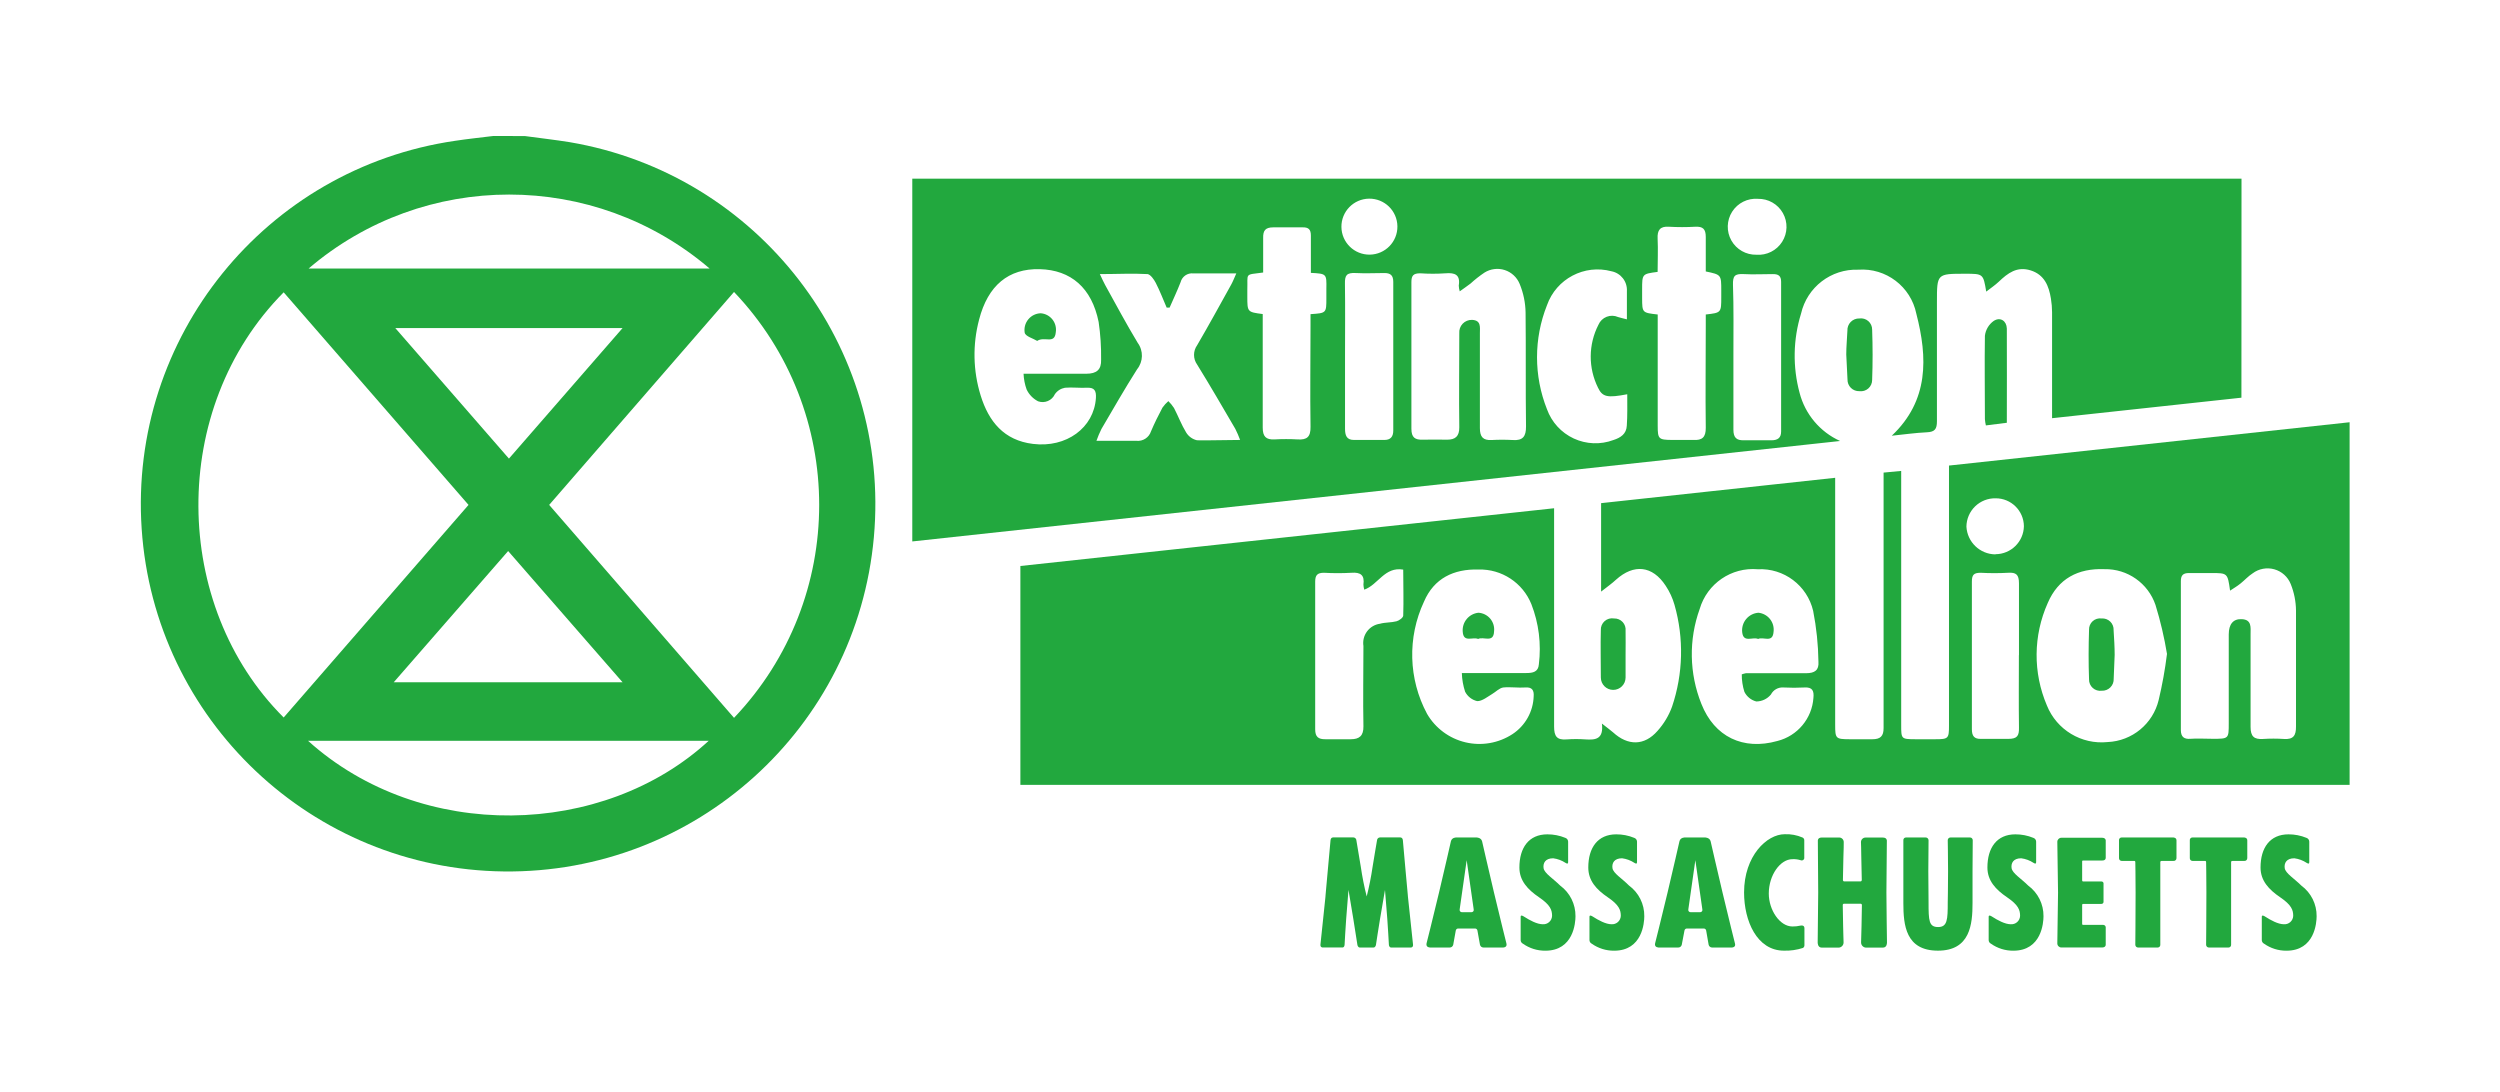
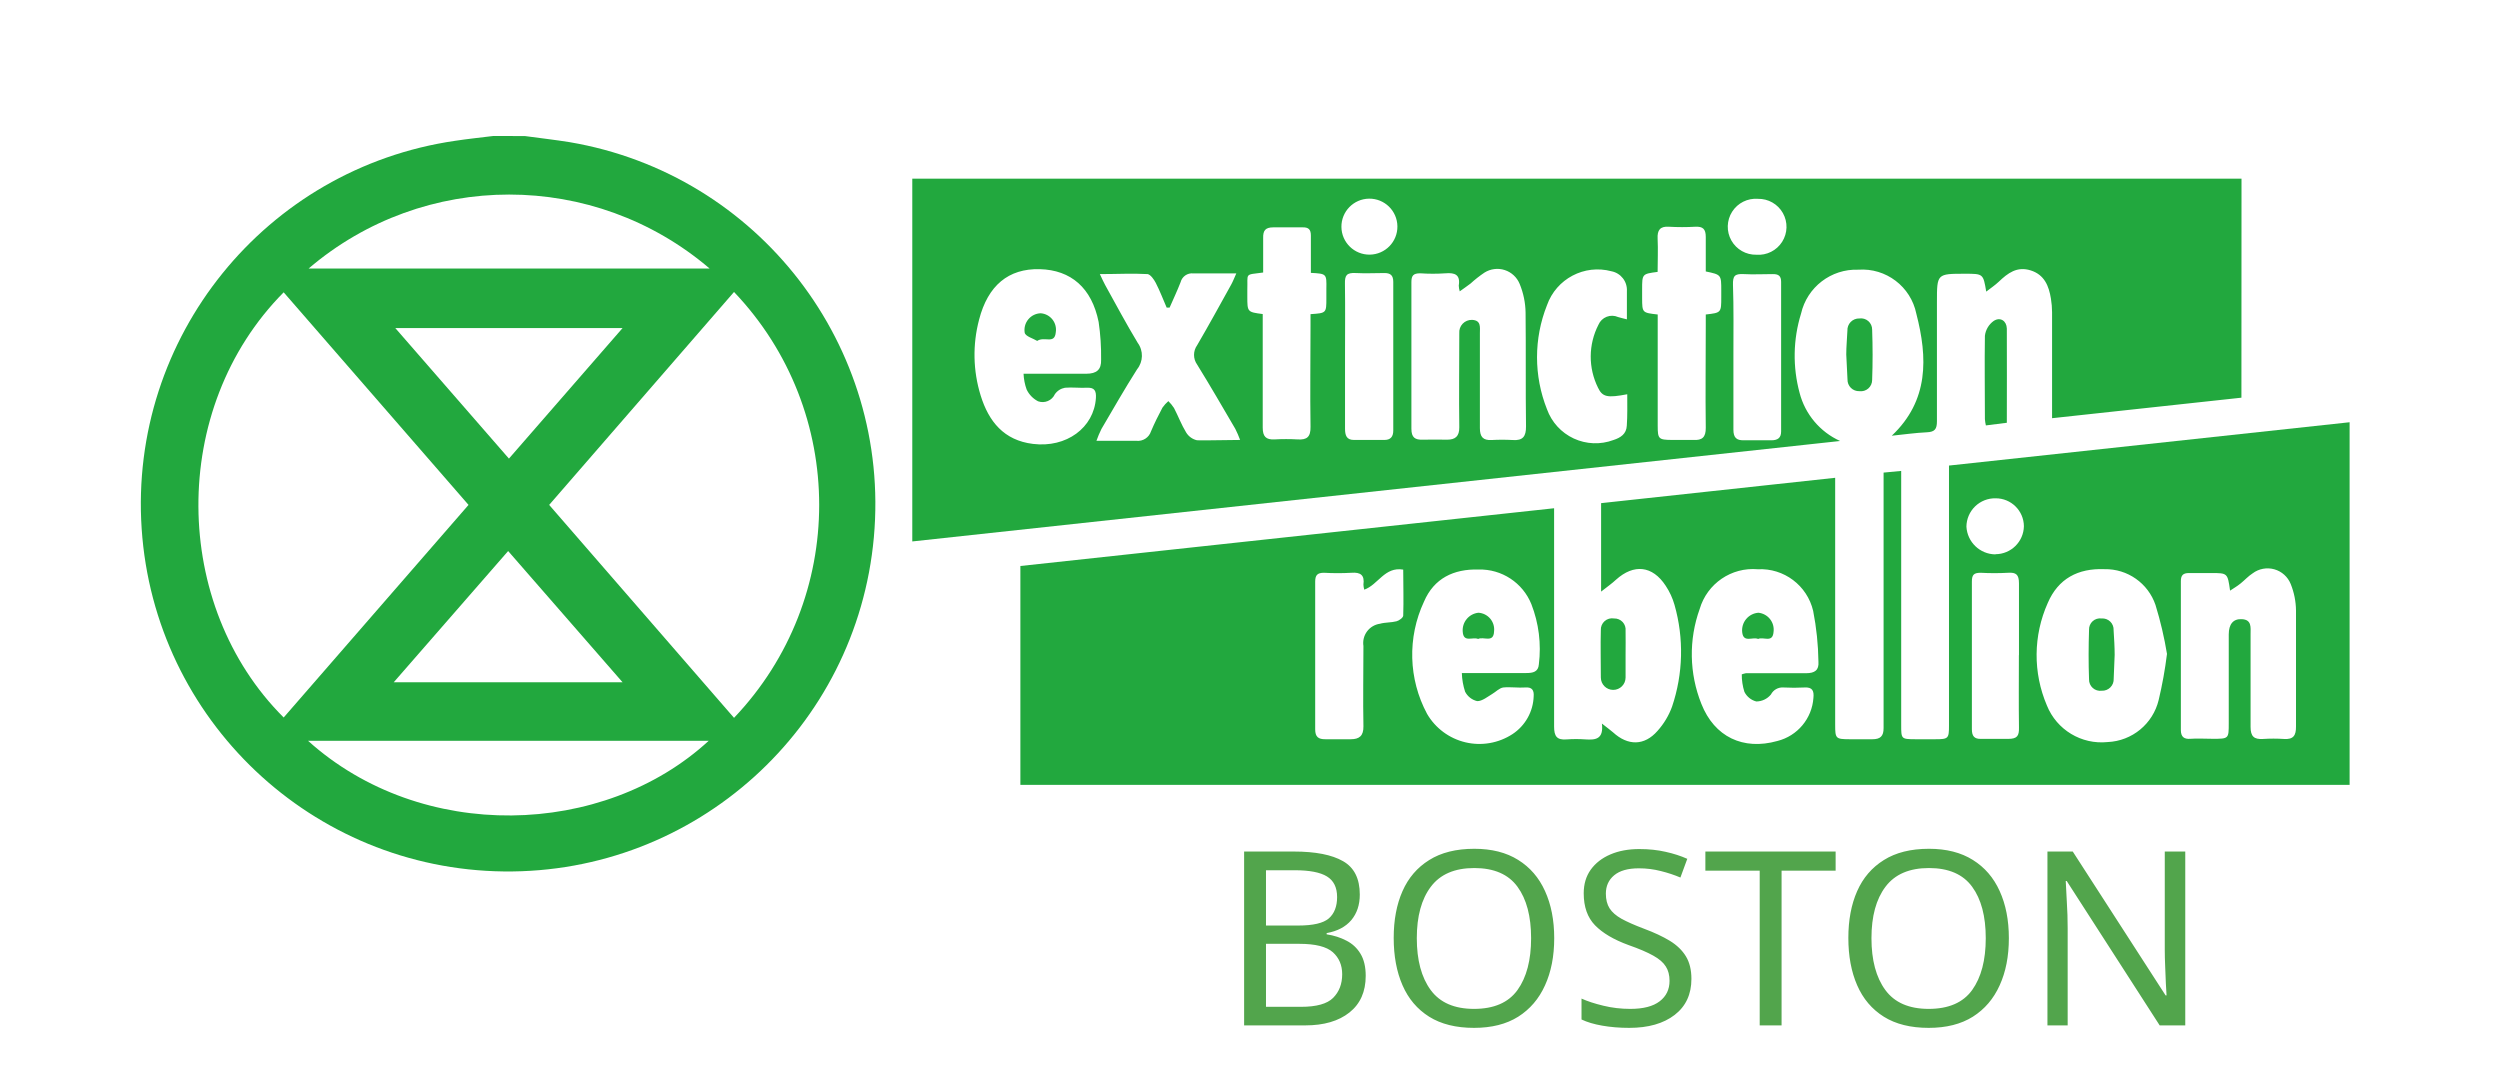
<svg xmlns="http://www.w3.org/2000/svg" id="Layer_1" data-name="Layer 1" width="284" height="124" viewBox="0 0 284 124" version="1.1">
  <defs id="defs4">
    <style id="style2">
      .cls-1 {
        fill: #22a83e;
      }
    </style>
  </defs>
  <g id="g28" transform="translate(6.225474,7.097274)">
    <path class="cls-1" d="m 53.41,8.36 c 1.69,0.23 3.38,0.42 5.06,0.69 a 41.72,41.72 0 1 1 -13,-0.15 c 1.44,-0.22 2.9,-0.37 4.35,-0.55 z m 2.75,41.9 21,24.19 a 35.08,35.08 0 0 0 0,-48.38 z M 26,74.41 47,50.26 26,26.11 c -13.09,13.2 -12.74,35.6 0,48.3 z m 2.77,2.65 c 12.9,11.61 33.56,11 45.51,0 z m 0,-53.65 h 45.62 a 35.07,35.07 0 0 0 -45.56,0 z m 35.73,47 -13,-14.91 -13,14.91 z M 38.68,30.17 51.59,45 64.5,30.17 Z" id="path8" style="fill:#22a83e" />
    <path class="cls-1" d="M 175.66,60.11 V 50.06 l 26.59,-2.88 c 0,0.6 0,1.07 0,1.54 q 0,13.26 0,26.52 c 0,1.57 0.07,1.63 1.6,1.64 0.88,0 1.76,0 2.64,0 0.88,0 1.27,-0.34 1.26,-1.28 0,-4.52 0,-9 0,-13.56 q 0,-7 0,-14 v -1.45 l 2,-0.19 v 1.49 q 0,13.68 0,27.36 c 0,1.6 0,1.62 1.59,1.63 h 2.28 c 1.49,0 1.56,-0.08 1.56,-1.55 q 0,-10.2 0,-20.4 c 0,-3 0,-6 0,-9.14 l 45.51,-4.92 v 41.19 h -151 V 57.2 l 60.63,-6.56 v 1.52 c 0,7.76 0,15.52 0,23.28 0,1.1 0.31,1.55 1.42,1.46 a 14.65,14.65 0 0 1 2.16,0 c 1.1,0.07 2.07,0 1.85,-1.8 0.58,0.46 0.94,0.71 1.27,1 1.68,1.54 3.56,1.54 5.05,-0.17 a 8.45,8.45 0 0 0 1.65,-2.75 19.47,19.47 0 0 0 0.28,-11.56 7.71,7.71 0 0 0 -1,-2.17 c -1.5,-2.3 -3.62,-2.52 -5.65,-0.69 -0.46,0.43 -0.99,0.8 -1.69,1.35 z m 64.29,7.11 a 42.08,42.08 0 0 0 -1.31,-5.59 6,6 0 0 0 -5.8,-4.07 c -3,-0.12 -5.26,1.08 -6.44,3.84 a 14.53,14.53 0 0 0 -0.1,11.64 6.69,6.69 0 0 0 6.9,4.16 6.24,6.24 0 0 0 5.8,-4.78 47.73,47.73 0 0 0 0.94,-5.2 z m -80.11,2.14 c 2.61,0 5,0 7.31,0 0.76,0 1.38,-0.12 1.44,-1 a 14.06,14.06 0 0 0 -0.85,-6.82 6.29,6.29 0 0 0 -6,-3.94 c -2.82,-0.08 -5.07,1 -6.2,3.65 a 14.23,14.23 0 0 0 0.35,12.75 6.88,6.88 0 0 0 9.7,2.3 A 5.35,5.35 0 0 0 168,72 c 0.05,-0.68 -0.18,-1.06 -0.95,-1 -0.77,0.06 -1.69,-0.08 -2.51,0 -0.45,0.07 -0.84,0.5 -1.27,0.75 -0.43,0.25 -1.14,0.83 -1.69,0.8 a 2.07,2.07 0 0 1 -1.37,-1.07 7.5,7.5 0 0 1 -0.37,-2.12 z m 31.8,0.15 a 3.08,3.08 0 0 1 0.47,-0.13 c 2.28,0 4.55,0 6.83,0 1,0 1.48,-0.35 1.41,-1.3 a 32.41,32.41 0 0 0 -0.6,-5.78 6.14,6.14 0 0 0 -6.29,-4.73 6.31,6.31 0 0 0 -6.6,4.51 15.17,15.17 0 0 0 0.19,10.78 c 1.48,3.75 4.75,5.31 8.63,4.22 a 5.43,5.43 0 0 0 4.1,-4.9 c 0.08,-0.79 -0.11,-1.23 -1,-1.18 a 22.46,22.46 0 0 1 -2.4,0 1.48,1.48 0 0 0 -1.43,0.8 2.17,2.17 0 0 1 -1.66,0.79 2.09,2.09 0 0 1 -1.35,-1.09 6.39,6.39 0 0 1 -0.3,-1.99 z M 247.11,60 c -0.28,-2 -0.28,-2 -2.15,-2 -0.84,0 -1.68,0 -2.52,0 -0.67,0 -0.92,0.26 -0.92,0.92 q 0,8.46 0,16.91 c 0,0.8 0.38,1.06 1.1,1 0.72,-0.06 1.68,0 2.52,0 1.82,0 1.82,0 1.82,-1.77 0,-3.36 0,-6.72 0,-10.08 0,-1.19 0.52,-1.79 1.48,-1.74 1.15,0.05 1,0.94 1,1.68 0,3.52 0,7 0,10.56 0,1.08 0.39,1.43 1.4,1.37 a 18,18 0 0 1 2.4,0 c 1.06,0.07 1.37,-0.39 1.36,-1.41 0,-4.4 0,-8.8 0,-13.19 a 8.24,8.24 0 0 0 -0.6,-3 2.83,2.83 0 0 0 -4.32,-1.22 c -0.5,0.32 -0.91,0.78 -1.37,1.15 -0.46,0.37 -0.73,0.5 -1.2,0.82 z m -98.36,-0.13 a 2.25,2.25 0 0 1 -0.09,-0.56 c 0.15,-1.07 -0.32,-1.42 -1.36,-1.34 a 27.35,27.35 0 0 1 -3.12,0 c -0.73,0 -1,0.25 -1,1 q 0,8.4 0,16.79 c 0,0.86 0.37,1.13 1.16,1.12 1,0 1.92,0 2.88,0 0.96,0 1.46,-0.37 1.44,-1.47 -0.06,-3 0,-6.08 0,-9.12 a 2.21,2.21 0 0 1 1.88,-2.53 c 0.6,-0.17 1.27,-0.12 1.88,-0.28 0.3,-0.08 0.75,-0.41 0.76,-0.64 0.06,-1.74 0,-3.49 0,-5.23 -2.12,-0.36 -2.85,1.73 -4.43,2.28 z m 74.38,7.45 c 0,-2.72 0,-5.43 0,-8.15 0,-1 -0.33,-1.26 -1.24,-1.2 a 28.35,28.35 0 0 1 -3.11,0 c -0.78,0 -1,0.23 -1,1 q 0,8.39 0,16.78 c 0,0.77 0.28,1.1 1,1.09 1,0 2.08,0 3.12,0 1.04,0 1.25,-0.35 1.23,-1.28 -0.04,-2.71 -0.01,-5.47 -0.01,-8.22 z m -2.67,-11.46 a 3.24,3.24 0 0 0 3.23,-3.18 3.2,3.2 0 0 0 -3.21,-3.17 3.25,3.25 0 0 0 -3.32,3.22 3.33,3.33 0 0 0 3.29,3.15 z" id="path10" style="fill:#22a83e" />
    <path class="cls-1" d="m 248.4,38.08 -21.51,2.33 c 0,-0.47 0,-0.85 0,-1.23 0,-3.6 0,-7.2 0,-10.8 a 9.83,9.83 0 0 0 -0.13,-1.55 c -0.23,-1.44 -0.74,-2.72 -2.3,-3.21 -1.56,-0.49 -2.6,0.31 -3.63,1.29 -0.41,0.39 -0.89,0.71 -1.42,1.12 C 219.07,24 219.07,24 217,24 c -3.19,0 -3.19,0 -3.19,3.2 0,4.52 0,9 0,13.56 0,0.87 -0.23,1.21 -1.13,1.25 -1.31,0.06 -2.62,0.25 -4,0.39 4.23,-4 4.08,-8.87 2.79,-13.86 a 6.27,6.27 0 0 0 -6.59,-5 6.43,6.43 0 0 0 -6.51,5 16.18,16.18 0 0 0 -0.16,9 8.27,8.27 0 0 0 4.6,5.46 L 97.41,54.41 V 13.2 h 151 z M 159.6,26 a 2.73,2.73 0 0 1 -0.11,-0.65 c 0.2,-1.24 -0.43,-1.49 -1.51,-1.4 a 20.74,20.74 0 0 1 -2.87,0 c -0.8,0 -1,0.28 -1,1 q 0,8.33 0,16.66 c 0,1 0.41,1.27 1.3,1.24 0.89,-0.03 1.84,0 2.76,0 0.92,0 1.39,-0.37 1.38,-1.41 -0.05,-3.55 0,-7.11 0,-10.67 A 1.41,1.41 0 0 1 161,29.24 c 1.05,0.05 0.89,0.84 0.89,1.5 0,3.6 0,7.19 0,10.79 0,1 0.35,1.41 1.33,1.36 a 20.93,20.93 0 0 1 2.4,0 c 1.15,0.08 1.52,-0.4 1.51,-1.55 -0.06,-4.31 0,-8.63 -0.05,-12.94 a 8.89,8.89 0 0 0 -0.67,-3.24 2.74,2.74 0 0 0 -4,-1.29 13.57,13.57 0 0 0 -1.59,1.25 c -0.36,0.28 -0.74,0.53 -1.22,0.88 z m -49.55,9.36 h 1.37 c 1.92,0 3.84,0 5.75,0 1.19,0 1.73,-0.47 1.69,-1.6 a 26.63,26.63 0 0 0 -0.28,-4.28 c -0.78,-3.87 -3.14,-5.91 -6.69,-6 -3.55,-0.09 -5.89,1.85 -6.89,5.73 a 15.61,15.61 0 0 0 0.18,8.63 c 0.91,2.94 2.64,5.09 5.94,5.49 3.79,0.47 6.93,-1.83 7.15,-5.21 0.05,-0.81 -0.15,-1.21 -1,-1.17 -0.85,0.04 -1.69,-0.07 -2.51,0 a 1.78,1.78 0 0 0 -1.15,0.73 1.53,1.53 0 0 1 -1.91,0.81 2.91,2.91 0 0 1 -1.3,-1.34 6,6 0 0 1 -0.35,-1.79 z m 24.6,7.52 a 11.75,11.75 0 0 0 -0.54,-1.25 c -1.43,-2.45 -2.85,-4.9 -4.34,-7.31 a 1.89,1.89 0 0 1 0,-2.2 c 1.33,-2.28 2.59,-4.58 3.87,-6.89 0.2,-0.36 0.34,-0.74 0.58,-1.27 -1.78,0 -3.34,0 -4.89,0 a 1.34,1.34 0 0 0 -1.44,1 c -0.39,1 -0.83,1.93 -1.25,2.89 h -0.33 c -0.41,-0.94 -0.77,-1.9 -1.24,-2.81 -0.2,-0.39 -0.59,-0.94 -0.92,-1 -1.73,-0.1 -3.47,0 -5.43,0 0.27,0.56 0.41,0.91 0.6,1.24 1.22,2.2 2.4,4.42 3.7,6.57 a 2.46,2.46 0 0 1 -0.07,3 c -1.41,2.22 -2.72,4.51 -4.05,6.78 a 12,12 0 0 0 -0.57,1.35 c 1.67,0 3.11,0 4.54,0 a 1.57,1.57 0 0 0 1.66,-1.08 c 0.39,-0.92 0.83,-1.81 1.3,-2.69 a 4,4 0 0 1 0.67,-0.74 4.68,4.68 0 0 1 0.64,0.78 c 0.48,0.92 0.84,1.9 1.38,2.78 a 1.94,1.94 0 0 0 1.24,0.89 c 1.55,0.03 3.11,-0.04 4.89,-0.04 z M 182.09,28.63 V 30 q 0,5.63 0,11.27 c 0,1.51 0.1,1.6 1.65,1.61 0.8,0 1.6,0 2.4,0 1,0.06 1.42,-0.3 1.41,-1.38 -0.05,-3.87 0,-7.75 0,-11.63 v -1.24 c 1.76,-0.2 1.76,-0.2 1.76,-2 q 0,-0.36 0,-0.72 c 0,-1.8 0,-1.8 -1.76,-2.17 0,-1.29 0,-2.61 0,-3.92 0,-0.91 -0.33,-1.2 -1.19,-1.16 a 26.48,26.48 0 0 1 -3,0 c -1,-0.07 -1.33,0.39 -1.28,1.35 0.06,1.27 0,2.54 0,3.78 -1.76,0.23 -1.76,0.23 -1.76,2 q 0,0.48 0,1 c 0.01,1.64 0.01,1.64 1.77,1.84 z m -39.4,-4.72 c 0,-1.47 0,-2.86 0,-4.25 0,-0.68 -0.26,-0.94 -0.91,-0.93 -1.12,0 -2.24,0 -3.35,0 -0.92,0 -1.18,0.37 -1.16,1.21 0,1.31 0,2.62 0,3.92 -2.17,0.29 -1.73,0 -1.8,2 0,0.24 0,0.48 0,0.72 0,1.77 0,1.77 1.75,2 0,0.34 0,0.7 0,1.05 0,4 0,7.91 0,11.86 0,1 0.37,1.38 1.34,1.33 a 23.8,23.8 0 0 1 2.63,0 c 1.06,0.07 1.48,-0.29 1.46,-1.43 -0.06,-3.87 0,-7.75 0,-11.62 v -1.18 c 1.8,-0.12 1.8,-0.12 1.8,-1.8 q 0,-0.54 0,-1.08 C 144.48,24 144.48,24 142.68,23.9 Z m 35.94,13.78 c -2.22,0.42 -2.81,0.34 -3.32,-0.74 a 7.93,7.93 0 0 1 0.05,-7.16 1.68,1.68 0 0 1 2.23,-0.87 c 0.28,0.1 0.58,0.14 1,0.26 0,-1.15 0,-2.18 0,-3.2 a 2.17,2.17 0 0 0 -1.75,-2.26 6.09,6.09 0 0 0 -7.33,3.86 16,16 0 0 0 0,11.81 5.85,5.85 0 0 0 7.55,3.5 c 0.81,-0.26 1.48,-0.69 1.52,-1.64 0.08,-1.16 0.05,-2.31 0.05,-3.57 z m -32.06,-4.36 c 0,2.76 0,5.52 0,8.27 0,0.75 0.17,1.28 1,1.28 1.16,0 2.32,0 3.48,0 0.68,0 1,-0.36 1,-1.06 q 0,-8.45 0,-16.9 c 0,-0.75 -0.33,-1 -1,-1 -1.08,0 -2.16,0.06 -3.24,0 -1.08,-0.06 -1.27,0.27 -1.25,1.22 0.04,2.75 0.01,5.46 0.01,8.18 z m 44.12,0 c 0,2.79 0,5.59 0,8.38 0,0.9 0.34,1.23 1.19,1.21 1,0 2.07,0 3.11,0 0.71,0 1.12,-0.25 1.12,-1 q 0,-8.5 0,-17 c 0,-0.68 -0.3,-0.9 -1,-0.88 -1.08,0 -2.16,0.06 -3.23,0 -1.07,-0.06 -1.26,0.23 -1.24,1.21 0.09,2.61 0.05,5.33 0.05,8.04 z M 149.3,15.47 a 3.18,3.18 0 1 0 0.08,6.36 3.18,3.18 0 1 0 -0.08,-6.36 z m 44,6.37 a 3.18,3.18 0 1 0 0.17,-6.35 3.18,3.18 0 1 0 -0.17,6.35 z" id="path12" style="fill:#22a83e" />
    <path class="cls-1" d="m 221.75,40.93 -2.38,0.3 a 4.79,4.79 0 0 1 -0.11,-0.71 c 0,-3.16 -0.05,-6.31 0,-9.47 a 2.42,2.42 0 0 1 1,-1.69 c 0.75,-0.49 1.47,0 1.49,0.87 0.02,3.56 0,7.11 0,10.7 z" id="path14" style="fill:#22a83e" />
    <path class="cls-1" d="m 203.51,33.17 c 0,-0.87 0.09,-1.78 0.13,-2.7 a 1.32,1.32 0 0 1 1.36,-1.39 1.27,1.27 0 0 1 1.45,1.27 c 0.07,1.91 0.07,3.82 0,5.72 A 1.28,1.28 0 0 1 205,37.34 1.3,1.3 0 0 1 203.65,36 c -0.05,-1 -0.09,-1.88 -0.14,-2.83 z" id="path16" style="fill:#22a83e" />
    <path class="cls-1" d="m 178.44,67.24 c 0,0.88 0,1.76 0,2.63 a 1.405,1.405 0 0 1 -2.81,0 c 0,-1.79 -0.05,-3.59 0,-5.38 a 1.28,1.28 0 0 1 1.5,-1.33 1.27,1.27 0 0 1 1.31,1.4 c 0.02,0.93 0,1.81 0,2.68 z" id="path18" style="fill:#22a83e" />
    <path class="cls-1" d="m 234,67.3 -0.11,2.7 a 1.3,1.3 0 0 1 -1.36,1.37 1.27,1.27 0 0 1 -1.44,-1.29 c -0.07,-1.87 -0.06,-3.75 0,-5.63 a 1.25,1.25 0 0 1 1.42,-1.29 1.27,1.27 0 0 1 1.37,1.34 c 0.06,0.96 0.12,1.88 0.12,2.8 z" id="path20" style="fill:#22a83e" />
    <path class="cls-1" d="m 161.69,65.49 c -0.61,-0.28 -1.67,0.47 -1.75,-0.83 a 2,2 0 0 1 1.78,-2.15 1.9,1.9 0 0 1 1.78,2.12 c -0.05,1.37 -1.21,0.54 -1.81,0.86 z" id="path22" style="fill:#22a83e" />
    <path class="cls-1" d="m 193.5,65.49 c -0.61,-0.28 -1.67,0.48 -1.81,-0.75 a 2,2 0 0 1 1.84,-2.23 1.93,1.93 0 0 1 1.72,2.18 c -0.1,1.31 -1.17,0.5 -1.75,0.8 z" id="path24" style="fill:#22a83e" />
    <path class="cls-1" d="m 111.6,31.63 c -0.45,-0.28 -1.33,-0.51 -1.42,-0.93 a 1.9,1.9 0 0 1 1.82,-2.21 1.87,1.87 0 0 1 1.71,2.17 c -0.13,1.4 -1.29,0.41 -2.11,0.97 z" id="path26" style="fill:#22a83e" />
  </g>
-   <g id="g56" transform="matrix(0.4617124,0,0,0.4617124,23.44725,71.96318)">
-     <path class="cls-1" d="m 296.88,76.55 c 0.07,0.72 -0.53,0.72 -0.53,0.72 h -4.88 c 0,0 -0.47,0 -0.53,-0.68 0,0 -0.28,-5.09 -0.39,-6.33 -0.11,-1.24 -0.57,-7.16 -0.57,-7.16 0,0 -1,5.92 -1.22,7.14 -0.22,1.22 -1,6.36 -1,6.36 0,0 -0.09,0.67 -0.62,0.67 h -3.33 c -0.53,0 -0.62,-0.67 -0.62,-0.67 0,0 -0.79,-5.14 -1,-6.36 -0.21,-1.22 -1.19,-7.15 -1.19,-7.15 0,0 -0.46,5.92 -0.57,7.16 -0.11,1.24 -0.39,6.33 -0.39,6.33 -0.06,0.73 -0.53,0.68 -0.53,0.68 h -4.88 c 0,0 -0.6,0 -0.53,-0.72 0.19,-1.81 1.39,-13.22 1.24,-11.85 -0.15,1.37 1.21,-13.41 1.24,-13.8 0.07,-0.77 0.66,-0.71 0.66,-0.71 h 5 a 0.75,0.75 0 0 1 0.7,0.71 c 0.06,0.33 0.77,4.71 1.09,6.52 a 70.8,70.8 0 0 0 1.45,7.29 71,71 0 0 0 1.45,-7.29 c 0.32,-1.81 1,-6.2 1.09,-6.52 a 0.75,0.75 0 0 1 0.7,-0.71 h 5 c 0,0 0.59,-0.06 0.66,0.71 0,0.39 1.38,15.11 1.24,13.8 -0.14,-1.31 1.07,10.05 1.26,11.86 z" id="path30" style="fill:#22a83e" />
-     <path class="cls-1" d="m 318.92,77.27 h -4.7 a 0.88,0.88 0 0 1 -0.87,-0.69 l -0.63,-3.51 a 0.59,0.59 0 0 0 -0.6,-0.48 H 308 a 0.59,0.59 0 0 0 -0.6,0.48 l -0.63,3.51 a 0.88,0.88 0 0 1 -0.87,0.69 h -4.7 c 0,0 -1.21,0.07 -1,-1 0,0 1.58,-6.26 3.08,-12.55 1.44,-6 2.8,-12.12 2.92,-12.59 0.24,-1 1.37,-0.94 1.37,-0.94 h 4.93 c 0,0 1.13,0 1.37,0.94 0.12,0.48 1.49,6.56 2.93,12.62 1.49,6.27 3.06,12.52 3.06,12.52 0.27,1.07 -0.94,1 -0.94,1 z m -7.12,-9.42 -1.72,-12.07 a 0.42,0.42 0 0 0 0,-0.09 0.37,0.37 0 0 0 0,0.09 l -1.72,12.07 a 0.57,0.57 0 0 0 0.6,0.73 h 2.28 a 0.56,0.56 0 0 0 0.56,-0.73 z" id="path32" style="fill:#22a83e" />
-     <path class="cls-1" d="m 336.85,69.58 c 0,1.55 -0.46,8.47 -7.42,8.47 a 9.42,9.42 0 0 1 -5.52,-1.73 1,1 0 0 1 -0.55,-0.87 V 69.7 c 0,-0.51 0.51,-0.24 0.79,-0.06 1.4,0.91 3.24,1.9 4.62,1.9 a 2.14,2.14 0 0 0 2.32,-2.06 c 0,-1.39 -0.37,-2.65 -3.2,-4.57 -2.83,-1.92 -4.84,-4.11 -4.84,-7.33 0,-4.87 2.32,-8.16 6.88,-8.16 a 11.52,11.52 0 0 1 4.41,0.86 1,1 0 0 1 0.7,0.93 v 5 c 0,0.66 -0.42,0.34 -0.62,0.24 a 7.21,7.21 0 0 0 -3.06,-1.14 c -1.92,0 -2.54,1.17 -2.36,2.43 0.18,1.26 2.36,2.56 4.09,4.29 a 9.23,9.23 0 0 1 3.76,7.55 z" id="path34" style="fill:#22a83e" />
-     <path class="cls-1" d="m 353.78,69.58 c 0,1.55 -0.46,8.47 -7.42,8.47 a 9.42,9.42 0 0 1 -5.52,-1.73 1,1 0 0 1 -0.55,-0.87 V 69.7 c 0,-0.51 0.51,-0.24 0.79,-0.06 1.4,0.91 3.24,1.9 4.62,1.9 a 2.14,2.14 0 0 0 2.3,-2.06 c 0,-1.39 -0.37,-2.65 -3.2,-4.57 -2.83,-1.92 -4.8,-4.1 -4.8,-7.33 0,-4.87 2.32,-8.16 6.88,-8.16 a 11.52,11.52 0 0 1 4.41,0.86 1,1 0 0 1 0.7,0.93 v 5 c 0,0.66 -0.42,0.34 -0.62,0.24 a 7.21,7.21 0 0 0 -3.06,-1.14 c -1.92,0 -2.54,1.17 -2.36,2.43 0.18,1.26 2.34,2.52 4.05,4.26 a 9.23,9.23 0 0 1 3.78,7.58 z" id="path36" style="fill:#22a83e" />
-     <path class="cls-1" d="m 375.18,77.27 h -4.7 a 0.88,0.88 0 0 1 -0.87,-0.69 L 369,73.07 a 0.59,0.59 0 0 0 -0.6,-0.48 h -4.13 a 0.59,0.59 0 0 0 -0.6,0.48 L 363,76.58 a 0.88,0.88 0 0 1 -0.87,0.69 h -4.7 c 0,0 -1.21,0.07 -1,-1 0,0 1.58,-6.26 3.08,-12.55 1.44,-6 2.8,-12.12 2.92,-12.59 0.24,-1 1.37,-0.94 1.37,-0.94 h 4.93 c 0,0 1.13,0 1.37,0.94 0.12,0.48 1.49,6.56 2.93,12.62 1.49,6.27 3.06,12.52 3.06,12.52 0.3,1.07 -0.91,1 -0.91,1 z m -7.12,-9.42 -1.72,-12.07 a 0.42,0.42 0 0 0 0,-0.09 0.37,0.37 0 0 0 0,0.09 l -1.72,12.07 a 0.57,0.57 0 0 0 0.6,0.73 h 2.28 a 0.56,0.56 0 0 0 0.56,-0.73 z" id="path38" style="fill:#22a83e" />
-     <path class="cls-1" d="m 393.18,72.52 v 4.22 a 0.75,0.75 0 0 1 -0.36,0.63 13.86,13.86 0 0 1 -4.67,0.67 c -6.68,0 -9.82,-7.35 -9.82,-14.31 0,-9 5.59,-14.34 10,-14.34 a 10,10 0 0 1 4.38,0.81 0.73,0.73 0 0 1 0.43,0.68 v 4.21 a 0.64,0.64 0 0 1 -0.91,0.69 5.85,5.85 0 0 0 -2,-0.25 c -3,0 -5.81,3.91 -5.82,8.44 0,4.06 2.69,8.12 5.82,8.12 a 8.33,8.33 0 0 0 2,-0.22 c 1.03,-0.18 0.95,0.65 0.95,0.65 z" id="path40" style="fill:#22a83e" />
-     <path class="cls-1" d="m 413.49,76 c 0,0 0.07,1.29 -1,1.29 h -4.22 a 1.27,1.27 0 0 1 -1.15,-1.34 c 0,-0.52 0.11,-3.12 0.11,-4 0,-0.7 0.07,-4.07 0.09,-5.14 a 0.32,0.32 0 0 0 -0.29,-0.32 h -4.13 a 0.31,0.31 0 0 0 -0.29,0.32 c 0,1.06 0.09,4.44 0.09,5.14 0,0.91 0.11,3.51 0.11,4 a 1.27,1.27 0 0 1 -1.15,1.34 h -4.22 c -1.06,0 -1,-1.29 -1,-1.29 0,0 0.13,-10.56 0.13,-12.26 0,-1.7 -0.09,-12.74 -0.09,-12.74 0,0 -0.09,-0.8 1,-0.8 h 4.24 a 1.12,1.12 0 0 1 1.13,1.13 c 0,0 0,2.3 -0.08,3.62 0,1 -0.1,4.51 -0.12,5.67 0,0.38 0.29,0.38 0.29,0.38 H 407 c 0,0 0.29,0 0.29,-0.37 0,-1.16 -0.09,-4.66 -0.12,-5.67 0,-1.32 -0.08,-3.62 -0.08,-3.62 a 1.12,1.12 0 0 1 1.13,-1.13 h 4.24 c 1.07,0 1,0.8 1,0.8 0,0 -0.11,10.09 -0.11,12.74 0,2.65 0.14,12.25 0.14,12.25 z" id="path42" style="fill:#22a83e" />
-     <path class="cls-1" d="m 434.54,58.52 c 0,3.89 0,7.8 0,7.8 0,5.26 -0.58,11.72 -8.51,11.72 -7.93,0 -8.51,-6.27 -8.51,-11.72 0,0 0,-5.61 0,-7.8 0,-2.19 0,-7.22 0,-7.62 a 0.64,0.64 0 0 1 0.65,-0.71 H 423 a 0.7,0.7 0 0 1 0.72,0.71 c 0,0.35 -0.06,5.46 -0.06,7.62 0,2.16 0.06,7.65 0.06,7.65 0,4.5 0.08,6.06 2.36,6.06 2.28,0 2.36,-1.86 2.36,-6.06 0,0 0.08,-3.82 0.08,-7.65 0,-3.63 -0.08,-7.27 -0.08,-7.62 a 0.67,0.67 0 0 1 0.68,-0.71 h 4.79 a 0.67,0.67 0 0 1 0.68,0.71 c -0.02,0.35 -0.05,3.97 -0.05,7.62 z" id="path44" style="fill:#22a83e" />
-     <path class="cls-1" d="m 452,69.58 c 0,1.55 -0.46,8.47 -7.42,8.47 a 9.42,9.42 0 0 1 -5.52,-1.73 1,1 0 0 1 -0.55,-0.87 V 69.7 c 0,-0.51 0.51,-0.24 0.79,-0.06 1.4,0.91 3.24,1.9 4.62,1.9 a 2.14,2.14 0 0 0 2.32,-2.06 c 0,-1.39 -0.37,-2.65 -3.2,-4.57 -2.83,-1.92 -4.84,-4.11 -4.84,-7.33 0,-4.87 2.32,-8.16 6.88,-8.16 a 11.52,11.52 0 0 1 4.41,0.86 1,1 0 0 1 0.7,0.93 v 5 c 0,0.66 -0.42,0.34 -0.62,0.24 a 7.21,7.21 0 0 0 -3.06,-1.14 c -1.92,0 -2.54,1.17 -2.36,2.43 0.18,1.26 2.36,2.56 4.09,4.29 a 9.23,9.23 0 0 1 3.76,7.55 z" id="path46" style="fill:#22a83e" />
-     <path class="cls-1" d="m 467.31,72.32 v 4.31 c 0,0 0,0.63 -0.91,0.63 h -10 a 1,1 0 0 1 -1,-1 l 0.18,-12.5 -0.18,-12.5 a 1,1 0 0 1 1,-1 h 10 c 0.9,0 0.91,0.63 0.91,0.63 v 4.31 c 0,0 0.06,0.69 -0.92,0.66 -0.81,0 -2,0 -2.69,0 h -2 a 0.18,0.18 0 0 0 -0.19,0.2 v 4.66 c 0,0 0,0.29 0.2,0.29 h 4.46 c 0.66,0 0.6,0.54 0.6,0.54 V 66 c 0,0 0.05,0.54 -0.6,0.54 h -4.46 c -0.2,0 -0.2,0.29 -0.2,0.29 v 4.66 a 0.18,0.18 0 0 0 0.19,0.2 h 2 c 0.72,0 1.88,0 2.69,0 0.98,-0.07 0.92,0.63 0.92,0.63 z" id="path48" style="fill:#22a83e" />
-     <path class="cls-1" d="m 484.72,50.9 v 4.37 a 0.68,0.68 0 0 1 -0.78,0.69 h -2.87 c 0,0 -0.33,0 -0.33,0.26 0,0.1 0,3.48 0,7.51 0,5 0,10.9 0,12.87 a 0.64,0.64 0 0 1 -0.64,0.67 h -4.81 a 0.68,0.68 0 0 1 -0.7,-0.69 c 0,-0.41 0.07,-7.22 0.07,-12.85 0,-4 -0.07,-7.37 -0.07,-7.51 0,-0.33 -0.35,-0.26 -0.35,-0.26 h -3 a 0.66,0.66 0 0 1 -0.66,-0.69 V 50.9 a 0.63,0.63 0 0 1 0.64,-0.71 h 12.7 c 0,0 0.8,0 0.8,0.71 z" id="path50" style="fill:#22a83e" />
-     <path class="cls-1" d="m 502.14,50.9 v 4.37 a 0.68,0.68 0 0 1 -0.78,0.69 h -2.87 c 0,0 -0.33,0 -0.33,0.26 0,0.1 0,3.48 0,7.51 0,5 0,10.9 0,12.87 a 0.64,0.64 0 0 1 -0.64,0.67 h -4.81 a 0.68,0.68 0 0 1 -0.7,-0.69 c 0,-0.41 0.07,-7.22 0.07,-12.85 0,-4 -0.07,-7.37 -0.07,-7.51 0,-0.33 -0.35,-0.26 -0.35,-0.26 h -3 A 0.66,0.66 0 0 1 488,55.27 V 50.9 a 0.63,0.63 0 0 1 0.64,-0.71 h 12.7 c 0,0 0.8,0 0.8,0.71 z" id="path52" style="fill:#22a83e" />
-     <path class="cls-1" d="m 519.2,69.58 c 0,1.55 -0.46,8.47 -7.42,8.47 a 9.42,9.42 0 0 1 -5.52,-1.73 1,1 0 0 1 -0.55,-0.87 V 69.7 c 0,-0.51 0.51,-0.24 0.79,-0.06 1.4,0.91 3.24,1.9 4.62,1.9 a 2.14,2.14 0 0 0 2.32,-2.06 c 0,-1.39 -0.37,-2.65 -3.2,-4.57 -2.83,-1.92 -4.84,-4.11 -4.84,-7.33 0,-4.87 2.32,-8.16 6.88,-8.16 a 11.52,11.52 0 0 1 4.41,0.86 1,1 0 0 1 0.7,0.93 v 5 c 0,0.66 -0.42,0.34 -0.62,0.24 a 7.21,7.21 0 0 0 -3.06,-1.14 c -1.92,0 -2.54,1.17 -2.36,2.43 0.18,1.26 2.36,2.56 4.09,4.29 a 9.23,9.23 0 0 1 3.76,7.55 z" id="path54" style="fill:#22a83e" />
-   </g>
+   <text xml:space="preserve" style="font-style:normal;font-weight:normal;font-size:27.679px;line-height:1.25;font-family:sans-serif;fill:#52a54c;fill-opacity:1;stroke:none;stroke-width:0.692" x="138.643" y="116.484" id="text4288">
+     <tspan id="tspan4286" x="138.643" y="116.484" style="font-style:normal;font-variant:normal;font-weight:normal;font-stretch:normal;font-family:'FUCXED CAPS v4';-inkscape-font-specification:'FUCXED CAPS v4';fill:#52a54c;fill-opacity:1;stroke-width:0.692">BOSTON</tspan>
+   </text>
</svg>
